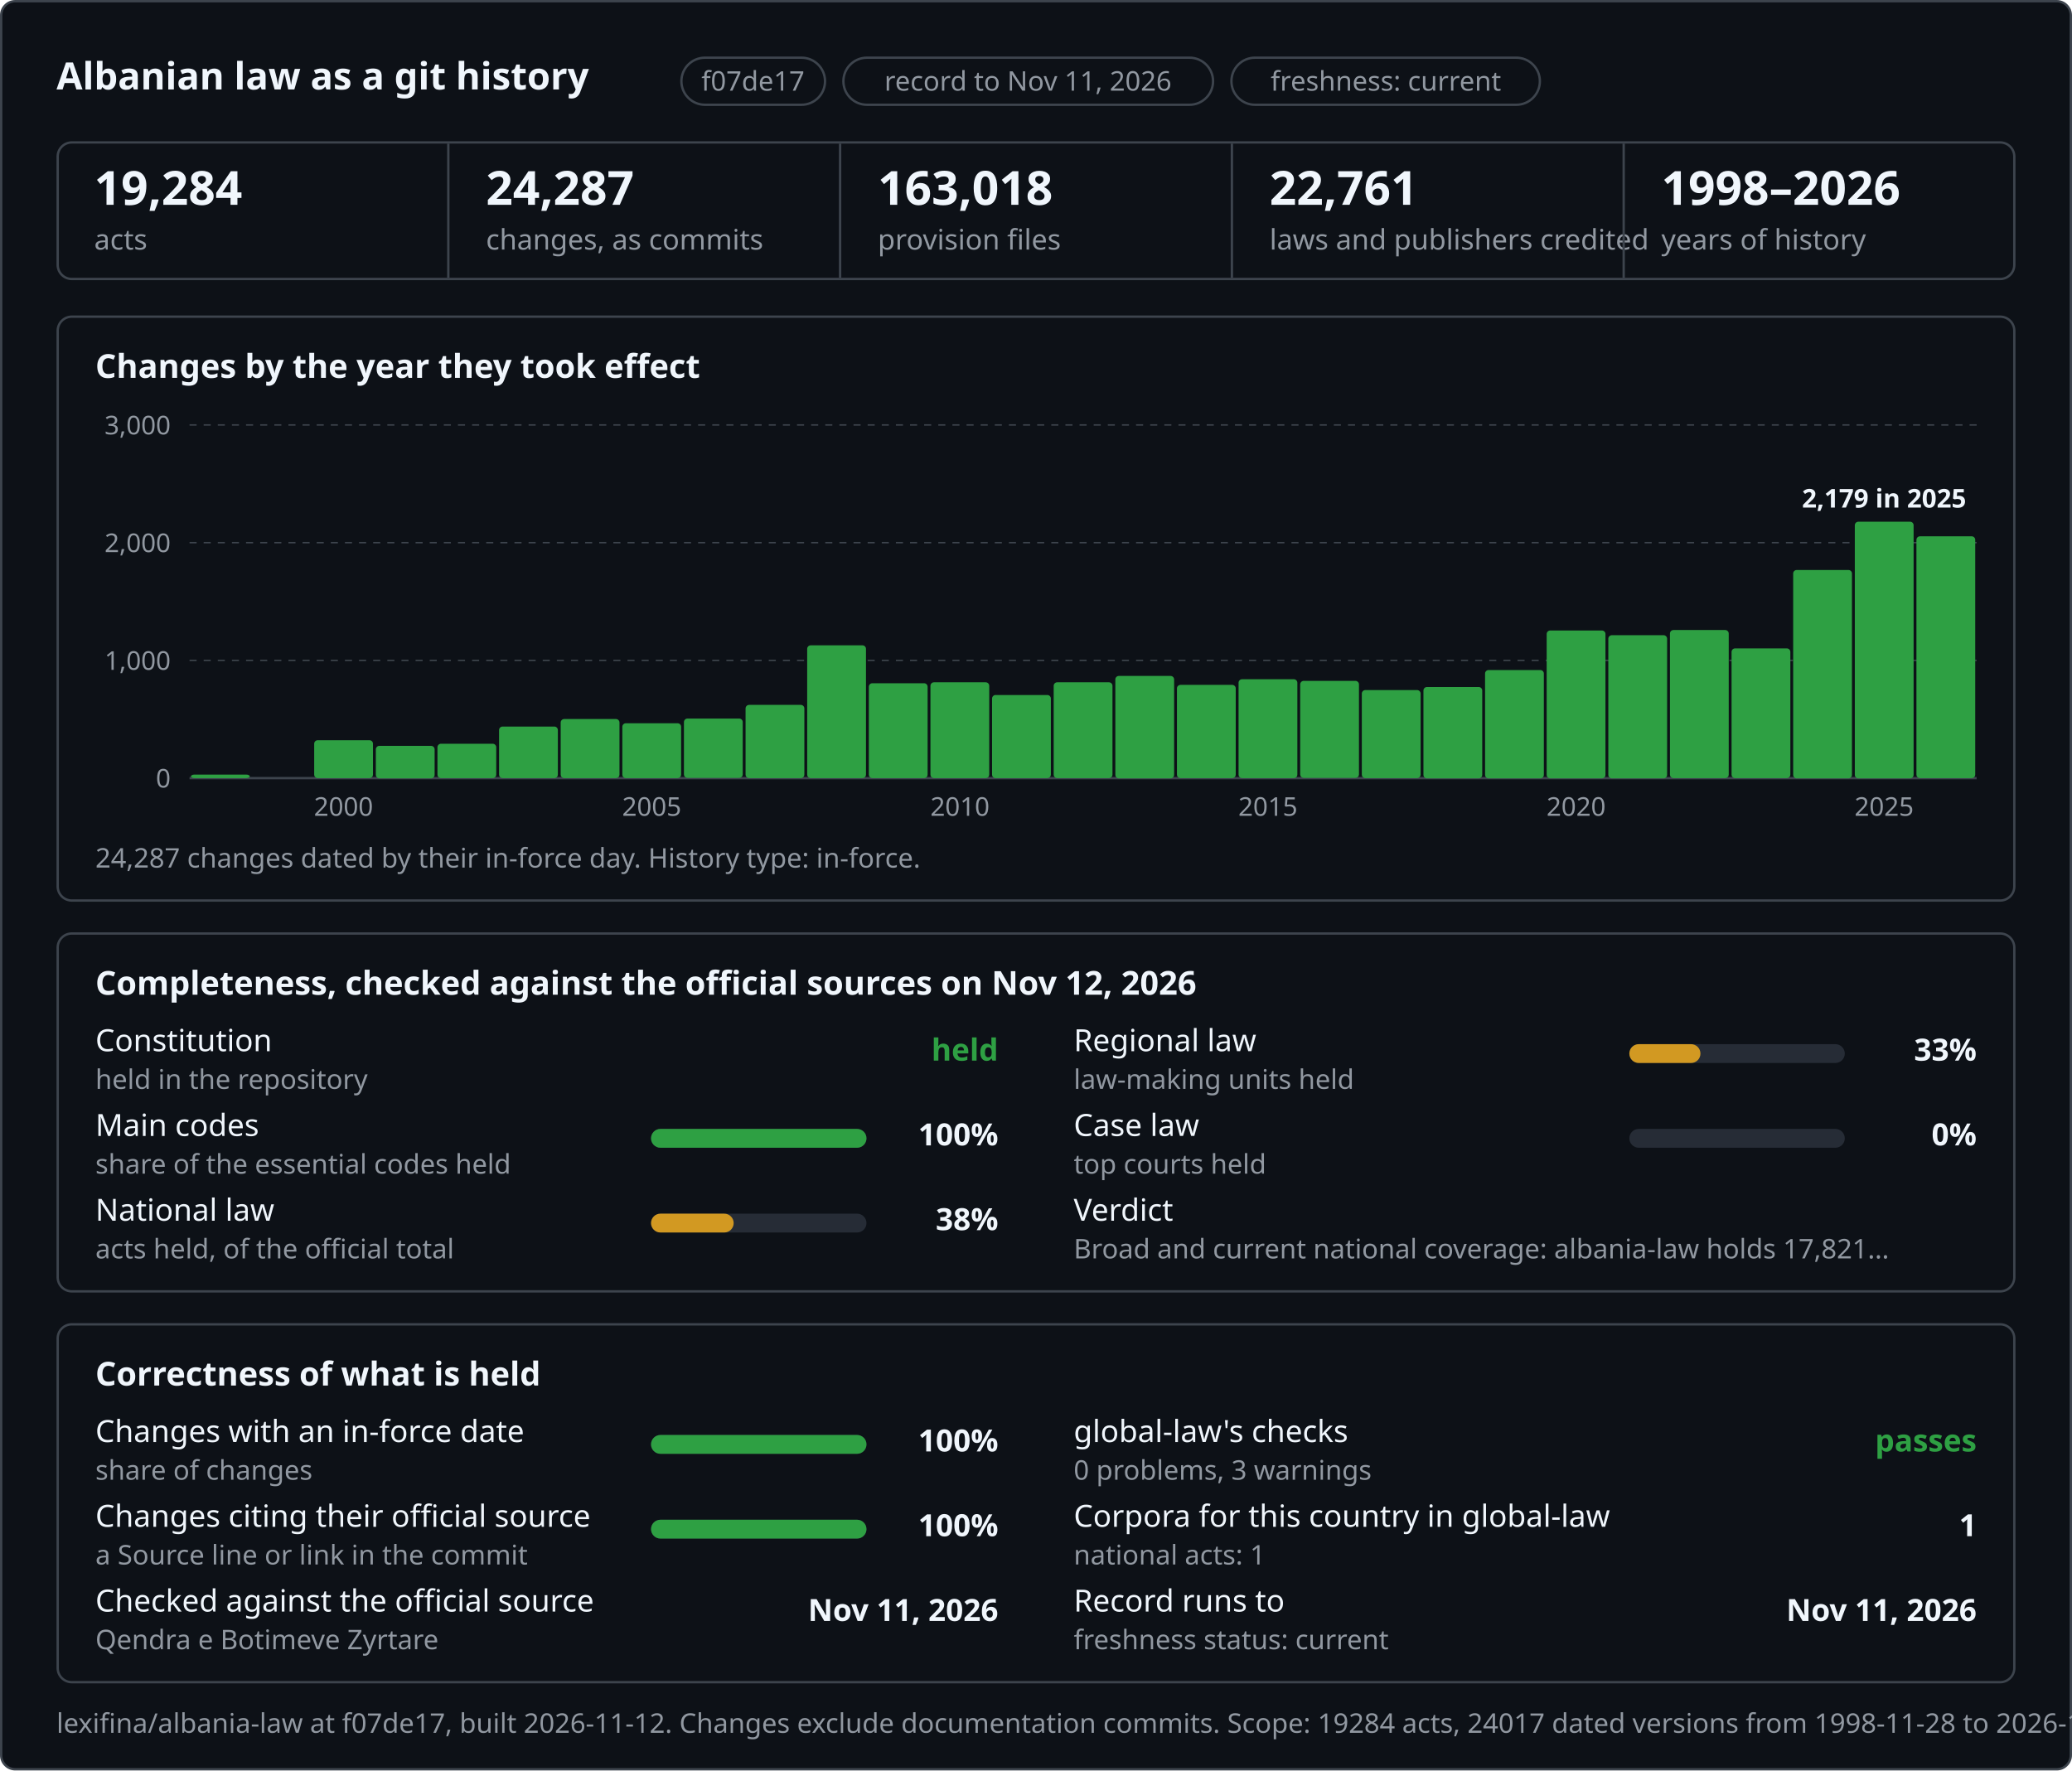
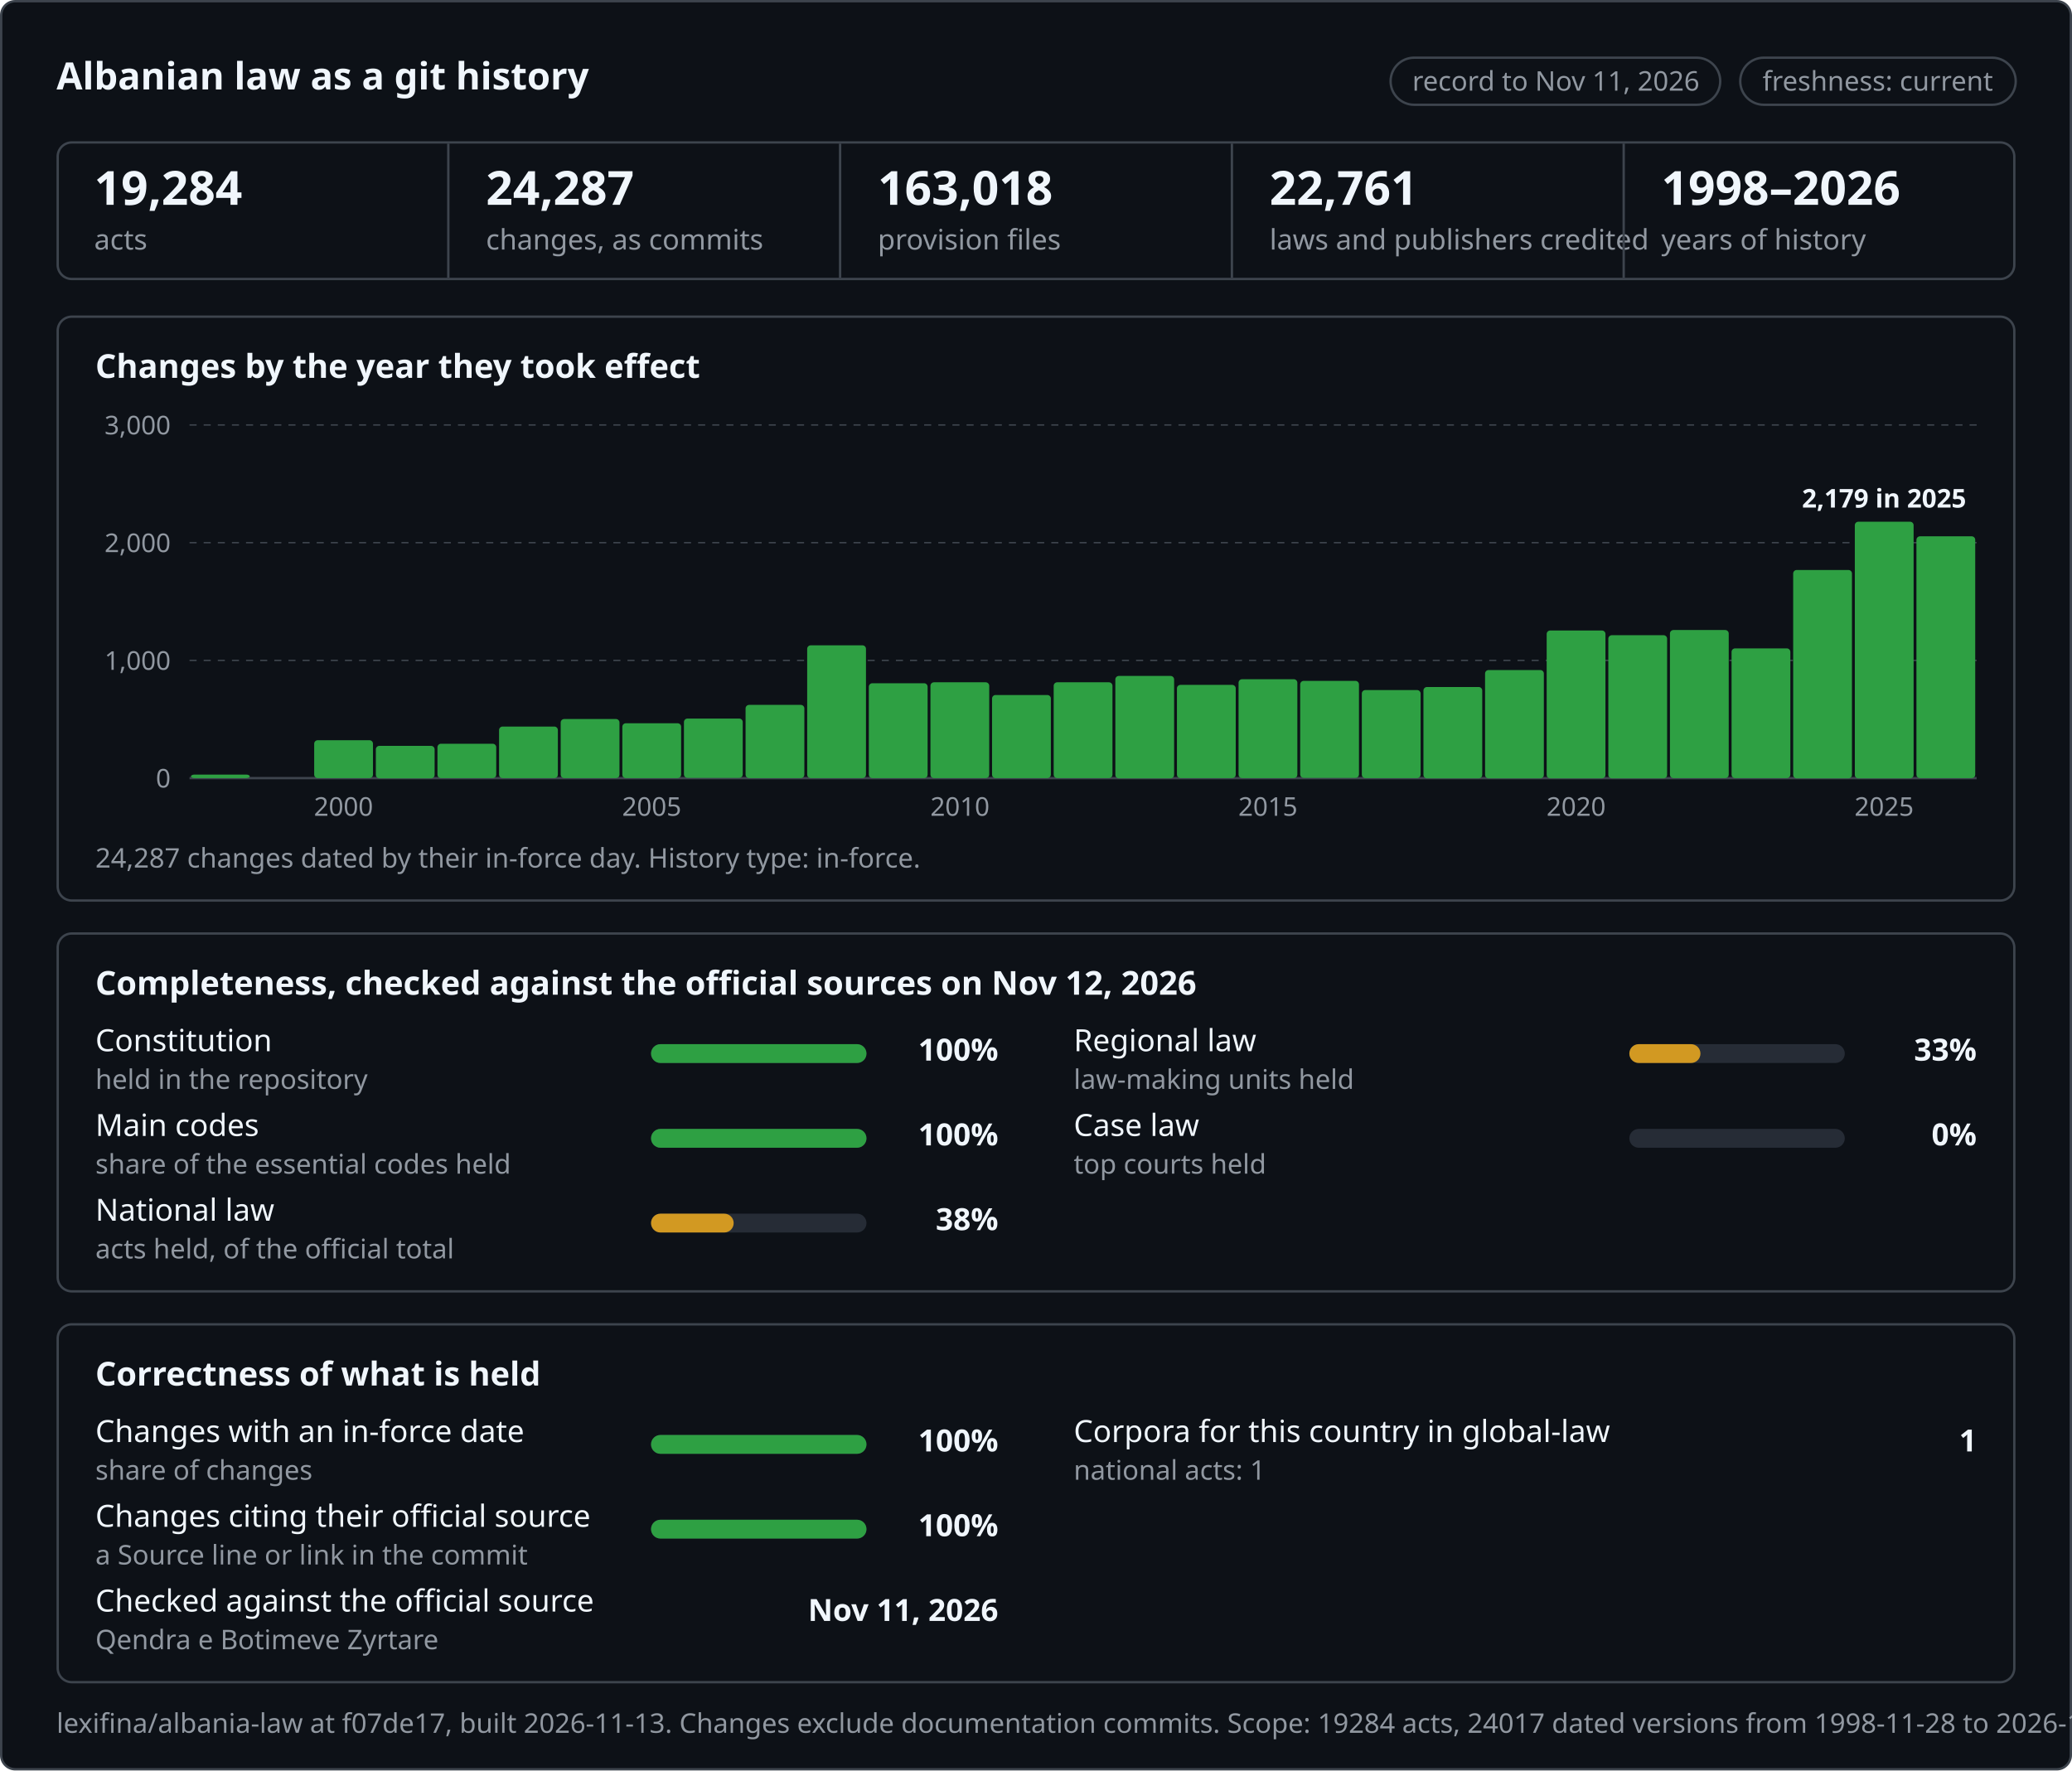
<svg xmlns="http://www.w3.org/2000/svg" width="880" height="752" viewBox="0 0 880 752" font-family="-apple-system,BlinkMacSystemFont,Segoe UI,Noto Sans,Helvetica,Arial,sans-serif">
  <rect x="0.5" y="0.5" width="879" height="751" rx="6" fill="#0d1117" stroke="#3d444d" />
  <text x="24" y="38" font-size="16" font-weight="600" fill="#f0f6fc">Albanian law as a git history</text>
-   <rect x="289.4" y="24.5" width="61" height="20" rx="10" fill="none" stroke="#3d444d" />
-   <text x="319.8" y="38.5" font-size="11.5" font-weight="500" text-anchor="middle" fill="#9198a1">f07de17</text>
-   <rect x="358.2" y="24.5" width="157" height="20" rx="10" fill="none" stroke="#3d444d" />
-   <text x="436.6" y="38.5" font-size="11.5" font-weight="500" text-anchor="middle" fill="#9198a1">record to Nov 11, 2026</text>
-   <rect x="523.0" y="24.5" width="131" height="20" rx="10" fill="none" stroke="#3d444d" />
-   <text x="588.6" y="38.5" font-size="11.5" font-weight="500" text-anchor="middle" fill="#9198a1">freshness: current</text>
+   <rect x="590.6" y="24.5" width="140" height="20" rx="10" fill="none" stroke="#3d444d" />
+   <text x="660.8" y="38.5" font-size="11.5" font-weight="500" text-anchor="middle" fill="#9198a1">record to Nov 11, 2026</text>
+   <rect x="739.1" y="24.5" width="117" height="20" rx="10" fill="none" stroke="#3d444d" />
+   <text x="797.5" y="38.5" font-size="11.5" font-weight="500" text-anchor="middle" fill="#9198a1">freshness: current</text>
  <rect x="24.5" y="60.5" width="831" height="58" rx="6" fill="#0d1117" stroke="#3d444d" />
  <text x="40.0" y="87" font-size="20" font-weight="600" fill="#f0f6fc">19,284</text>
  <text x="40.0" y="106" font-size="12" fill="#9198a1">acts</text>
  <line x1="190.4" y1="61" x2="190.4" y2="118" stroke="#3d444d" />
  <text x="206.4" y="87" font-size="20" font-weight="600" fill="#f0f6fc">24,287</text>
  <text x="206.4" y="106" font-size="12" fill="#9198a1">changes, as commits</text>
  <line x1="356.8" y1="61" x2="356.8" y2="118" stroke="#3d444d" />
  <text x="372.8" y="87" font-size="20" font-weight="600" fill="#f0f6fc">163,018</text>
  <text x="372.8" y="106" font-size="12" fill="#9198a1">provision files</text>
  <line x1="523.2" y1="61" x2="523.2" y2="118" stroke="#3d444d" />
  <text x="539.2" y="87" font-size="20" font-weight="600" fill="#f0f6fc">22,761</text>
-   <text x="539.2" y="106" font-size="12" fill="#9198a1">laws and publishers credited</text>
+   <text x="539.2" y="106" font-size="12" fill="#9198a1" textLength="142" lengthAdjust="spacingAndGlyphs">laws and publishers credited</text>
  <line x1="689.6" y1="61" x2="689.6" y2="118" stroke="#3d444d" />
  <text x="705.6" y="87" font-size="20" font-weight="600" fill="#f0f6fc">1998–2026</text>
  <text x="705.6" y="106" font-size="12" fill="#9198a1">years of history</text>
  <rect x="24.5" y="134.5" width="831" height="248" rx="6" fill="#0d1117" stroke="#3d444d" />
  <text x="40.5" y="160.5" font-size="14" font-weight="600" fill="#f0f6fc">Changes by the year they took effect</text>
  <line x1="80.5" y1="330.5" x2="839.5" y2="330.5" stroke="#3d444d" stroke-width="1" />
  <text x="72.5" y="334.5" font-size="11" text-anchor="end" fill="#9198a1">0</text>
  <line x1="80.5" y1="280.5" x2="839.5" y2="280.5" stroke="#3d444d" stroke-width="0.6" stroke-dasharray="3 3" />
  <text x="72.5" y="284.5" font-size="11" text-anchor="end" fill="#9198a1">1,000</text>
  <line x1="80.5" y1="230.5" x2="839.5" y2="230.5" stroke="#3d444d" stroke-width="0.6" stroke-dasharray="3 3" />
  <text x="72.5" y="234.5" font-size="11" text-anchor="end" fill="#9198a1">2,000</text>
  <line x1="80.5" y1="180.5" x2="839.5" y2="180.5" stroke="#3d444d" stroke-width="0.6" stroke-dasharray="3 3" />
  <text x="72.5" y="184.5" font-size="11" text-anchor="end" fill="#9198a1">3,000</text>
  <rect x="81.10" y="329.0" width="24.97" height="1.5" rx="1.5" fill="#2ea043" />
  <rect x="133.44" y="314.4" width="24.97" height="16.1" rx="1.5" fill="#2ea043" />
  <text x="145.9" y="346.5" font-size="11" text-anchor="middle" fill="#9198a1">2000</text>
  <rect x="159.62" y="316.8" width="24.97" height="13.8" rx="1.5" fill="#2ea043" />
  <rect x="185.79" y="315.9" width="24.97" height="14.6" rx="1.5" fill="#2ea043" />
  <rect x="211.96" y="308.6" width="24.97" height="21.9" rx="1.5" fill="#2ea043" />
  <rect x="238.13" y="305.4" width="24.97" height="25.1" rx="1.5" fill="#2ea043" />
  <rect x="264.31" y="307.2" width="24.97" height="23.3" rx="1.5" fill="#2ea043" />
  <text x="276.8" y="346.5" font-size="11" text-anchor="middle" fill="#9198a1">2005</text>
  <rect x="290.48" y="305.2" width="24.97" height="25.2" rx="1.5" fill="#2ea043" />
  <rect x="316.65" y="299.4" width="24.97" height="31.1" rx="1.5" fill="#2ea043" />
  <rect x="342.82" y="274.1" width="24.97" height="56.4" rx="1.5" fill="#2ea043" />
  <rect x="369.00" y="290.2" width="24.97" height="40.3" rx="1.5" fill="#2ea043" />
  <rect x="395.17" y="289.8" width="24.97" height="40.7" rx="1.5" fill="#2ea043" />
  <text x="407.7" y="346.5" font-size="11" text-anchor="middle" fill="#9198a1">2010</text>
  <rect x="421.34" y="295.2" width="24.97" height="35.3" rx="1.5" fill="#2ea043" />
  <rect x="447.51" y="289.8" width="24.97" height="40.7" rx="1.5" fill="#2ea043" />
  <rect x="473.69" y="287.1" width="24.97" height="43.5" rx="1.5" fill="#2ea043" />
  <rect x="499.86" y="290.9" width="24.97" height="39.6" rx="1.5" fill="#2ea043" />
  <rect x="526.03" y="288.5" width="24.97" height="42.0" rx="1.5" fill="#2ea043" />
  <text x="538.5" y="346.5" font-size="11" text-anchor="middle" fill="#9198a1">2015</text>
  <rect x="552.20" y="289.2" width="24.97" height="41.2" rx="1.5" fill="#2ea043" />
  <rect x="578.38" y="293.1" width="24.97" height="37.4" rx="1.5" fill="#2ea043" />
  <rect x="604.55" y="291.8" width="24.97" height="38.8" rx="1.5" fill="#2ea043" />
  <rect x="630.72" y="284.6" width="24.97" height="46.0" rx="1.5" fill="#2ea043" />
  <rect x="656.89" y="267.8" width="24.97" height="62.8" rx="1.5" fill="#2ea043" />
  <text x="669.4" y="346.5" font-size="11" text-anchor="middle" fill="#9198a1">2020</text>
  <rect x="683.07" y="269.8" width="24.97" height="60.8" rx="1.5" fill="#2ea043" />
  <rect x="709.24" y="267.6" width="24.97" height="62.9" rx="1.5" fill="#2ea043" />
  <rect x="735.41" y="275.4" width="24.97" height="55.1" rx="1.5" fill="#2ea043" />
  <rect x="761.58" y="242.1" width="24.97" height="88.5" rx="1.5" fill="#2ea043" />
  <rect x="787.76" y="221.6" width="24.97" height="109.0" rx="1.5" fill="#2ea043" />
  <text x="800.2" y="346.5" font-size="11" text-anchor="middle" fill="#9198a1">2025</text>
  <text x="800.2" y="215.6" font-size="11" font-weight="600" text-anchor="middle" fill="#f0f6fc">2,179 in 2025</text>
  <rect x="813.93" y="227.8" width="24.97" height="102.7" rx="1.5" fill="#2ea043" />
  <text x="40.5" y="368.5" font-size="11.5" fill="#9198a1">24,287 changes dated by their in-force day. History type: in-force.</text>
  <rect x="24.5" y="396.5" width="831" height="152" rx="6" fill="#0d1117" stroke="#3d444d" />
  <text x="40.5" y="422.5" font-size="14" font-weight="600" fill="#f0f6fc">Completeness, checked against the official sources on Nov 12, 2026</text>
  <text x="40.5" y="446.5" font-size="13" fill="#f0f6fc">Constitution</text>
  <text x="40.5" y="462.5" font-size="11.5" fill="#9198a1">held in the repository</text>
-   <text x="424.0" y="450.5" font-size="13" font-weight="600" text-anchor="end" fill="#2ea043">held</text>
+   <g>
+     <rect x="276.5" y="443.5" width="91.5" height="8" rx="4" fill="#262c36" />
+     <rect x="276.5" y="443.5" width="91.5" height="8" rx="4" fill="#2ea043" />
+   </g>
+   <text x="424.0" y="450.5" font-size="13" font-weight="600" text-anchor="end" fill="#f0f6fc">100%</text>
  <text x="40.5" y="482.5" font-size="13" fill="#f0f6fc">Main codes</text>
  <text x="40.5" y="498.5" font-size="11.5" fill="#9198a1">share of the essential codes held</text>
  <g>
    <rect x="276.5" y="479.5" width="91.5" height="8" rx="4" fill="#262c36" />
    <rect x="276.5" y="479.5" width="91.5" height="8" rx="4" fill="#2ea043" />
  </g>
  <text x="424.0" y="486.5" font-size="13" font-weight="600" text-anchor="end" fill="#f0f6fc">100%</text>
  <text x="40.5" y="518.5" font-size="13" fill="#f0f6fc">National law</text>
  <text x="40.5" y="534.5" font-size="11.5" fill="#9198a1">acts held, of the official total</text>
  <g>
    <rect x="276.5" y="515.5" width="91.5" height="8" rx="4" fill="#262c36" />
    <rect x="276.5" y="515.5" width="35.1" height="8" rx="4" fill="#d29922" />
  </g>
  <text x="424.0" y="522.5" font-size="13" font-weight="600" text-anchor="end" fill="#f0f6fc">38%</text>
  <text x="456.0" y="446.5" font-size="13" fill="#f0f6fc">Regional law</text>
  <text x="456.0" y="462.5" font-size="11.5" fill="#9198a1">law-making units held</text>
  <g>
    <rect x="692.0" y="443.5" width="91.5" height="8" rx="4" fill="#262c36" />
    <rect x="692.0" y="443.5" width="30.2" height="8" rx="4" fill="#d29922" />
  </g>
  <text x="839.5" y="450.5" font-size="13" font-weight="600" text-anchor="end" fill="#f0f6fc">33%</text>
  <text x="456.0" y="482.5" font-size="13" fill="#f0f6fc">Case law</text>
  <text x="456.0" y="498.5" font-size="11.5" fill="#9198a1">top courts held</text>
  <g>
    <rect x="692.0" y="479.5" width="91.5" height="8" rx="4" fill="#262c36" />
  </g>
  <text x="839.5" y="486.5" font-size="13" font-weight="600" text-anchor="end" fill="#f0f6fc">0%</text>
-   <text x="456.0" y="518.5" font-size="13" fill="#f0f6fc">Verdict</text>
-   <text x="456.0" y="534.5" font-size="11.5" fill="#9198a1">Broad and current national coverage: albania-law holds 17,821…</text>
-   <text x="839.5" y="522.5" font-size="13" font-weight="600" text-anchor="end" fill="#9198a1" />
  <rect x="24.5" y="562.5" width="831" height="152" rx="6" fill="#0d1117" stroke="#3d444d" />
  <text x="40.5" y="588.5" font-size="14" font-weight="600" fill="#f0f6fc">Correctness of what is held</text>
  <text x="40.5" y="612.5" font-size="13" fill="#f0f6fc">Changes with an in-force date</text>
  <text x="40.5" y="628.5" font-size="11.5" fill="#9198a1">share of changes</text>
  <g>
    <rect x="276.5" y="609.5" width="91.5" height="8" rx="4" fill="#262c36" />
    <rect x="276.5" y="609.5" width="91.5" height="8" rx="4" fill="#2ea043" />
  </g>
  <text x="424.0" y="616.5" font-size="13" font-weight="600" text-anchor="end" fill="#f0f6fc">100%</text>
  <text x="40.5" y="648.5" font-size="13" fill="#f0f6fc">Changes citing their official source</text>
  <text x="40.5" y="664.5" font-size="11.5" fill="#9198a1">a Source line or link in the commit</text>
  <g>
    <rect x="276.5" y="645.5" width="91.5" height="8" rx="4" fill="#262c36" />
    <rect x="276.5" y="645.5" width="91.5" height="8" rx="4" fill="#2ea043" />
  </g>
  <text x="424.0" y="652.5" font-size="13" font-weight="600" text-anchor="end" fill="#f0f6fc">100%</text>
  <text x="40.5" y="684.5" font-size="13" fill="#f0f6fc">Checked against the official source</text>
  <text x="40.5" y="700.5" font-size="11.5" fill="#9198a1">Qendra e Botimeve Zyrtare</text>
  <text x="424.0" y="688.5" font-size="13" font-weight="600" text-anchor="end" fill="#f0f6fc">Nov 11, 2026</text>
-   <text x="456.0" y="612.5" font-size="13" fill="#f0f6fc">global-law's checks</text>
-   <text x="456.0" y="628.5" font-size="11.5" fill="#9198a1">0 problems, 3 warnings</text>
-   <text x="839.5" y="616.5" font-size="13" font-weight="600" text-anchor="end" fill="#2ea043">passes</text>
-   <text x="456.0" y="648.5" font-size="13" fill="#f0f6fc">Corpora for this country in global-law</text>
-   <text x="456.0" y="664.5" font-size="11.5" fill="#9198a1">national acts: 1</text>
-   <text x="839.5" y="652.5" font-size="13" font-weight="600" text-anchor="end" fill="#f0f6fc">1</text>
-   <text x="456.0" y="684.5" font-size="13" fill="#f0f6fc">Record runs to</text>
-   <text x="456.0" y="700.5" font-size="11.5" fill="#9198a1">freshness status: current</text>
-   <text x="839.5" y="688.5" font-size="13" font-weight="600" text-anchor="end" fill="#f0f6fc">Nov 11, 2026</text>
-   <text x="24" y="736" font-size="11.5" fill="#9198a1">lexifina/albania-law at f07de17, built 2026-11-12. Changes exclude documentation commits. Scope: 19284 acts, 24017 dated versions from 1998-11-28 to 2026-11-10</text>
+   <text x="456.0" y="612.5" font-size="13" fill="#f0f6fc">Corpora for this country in global-law</text>
+   <text x="456.0" y="628.5" font-size="11.5" fill="#9198a1">national acts: 1</text>
+   <text x="839.5" y="616.5" font-size="13" font-weight="600" text-anchor="end" fill="#f0f6fc">1</text>
+   <text x="24" y="736" font-size="11.5" fill="#9198a1" textLength="832" lengthAdjust="spacingAndGlyphs">lexifina/albania-law at f07de17, built 2026-11-13. Changes exclude documentation commits. Scope: 19284 acts, 24017 dated versions from 1998-11-28 to 2026-11-10</text>
</svg>
